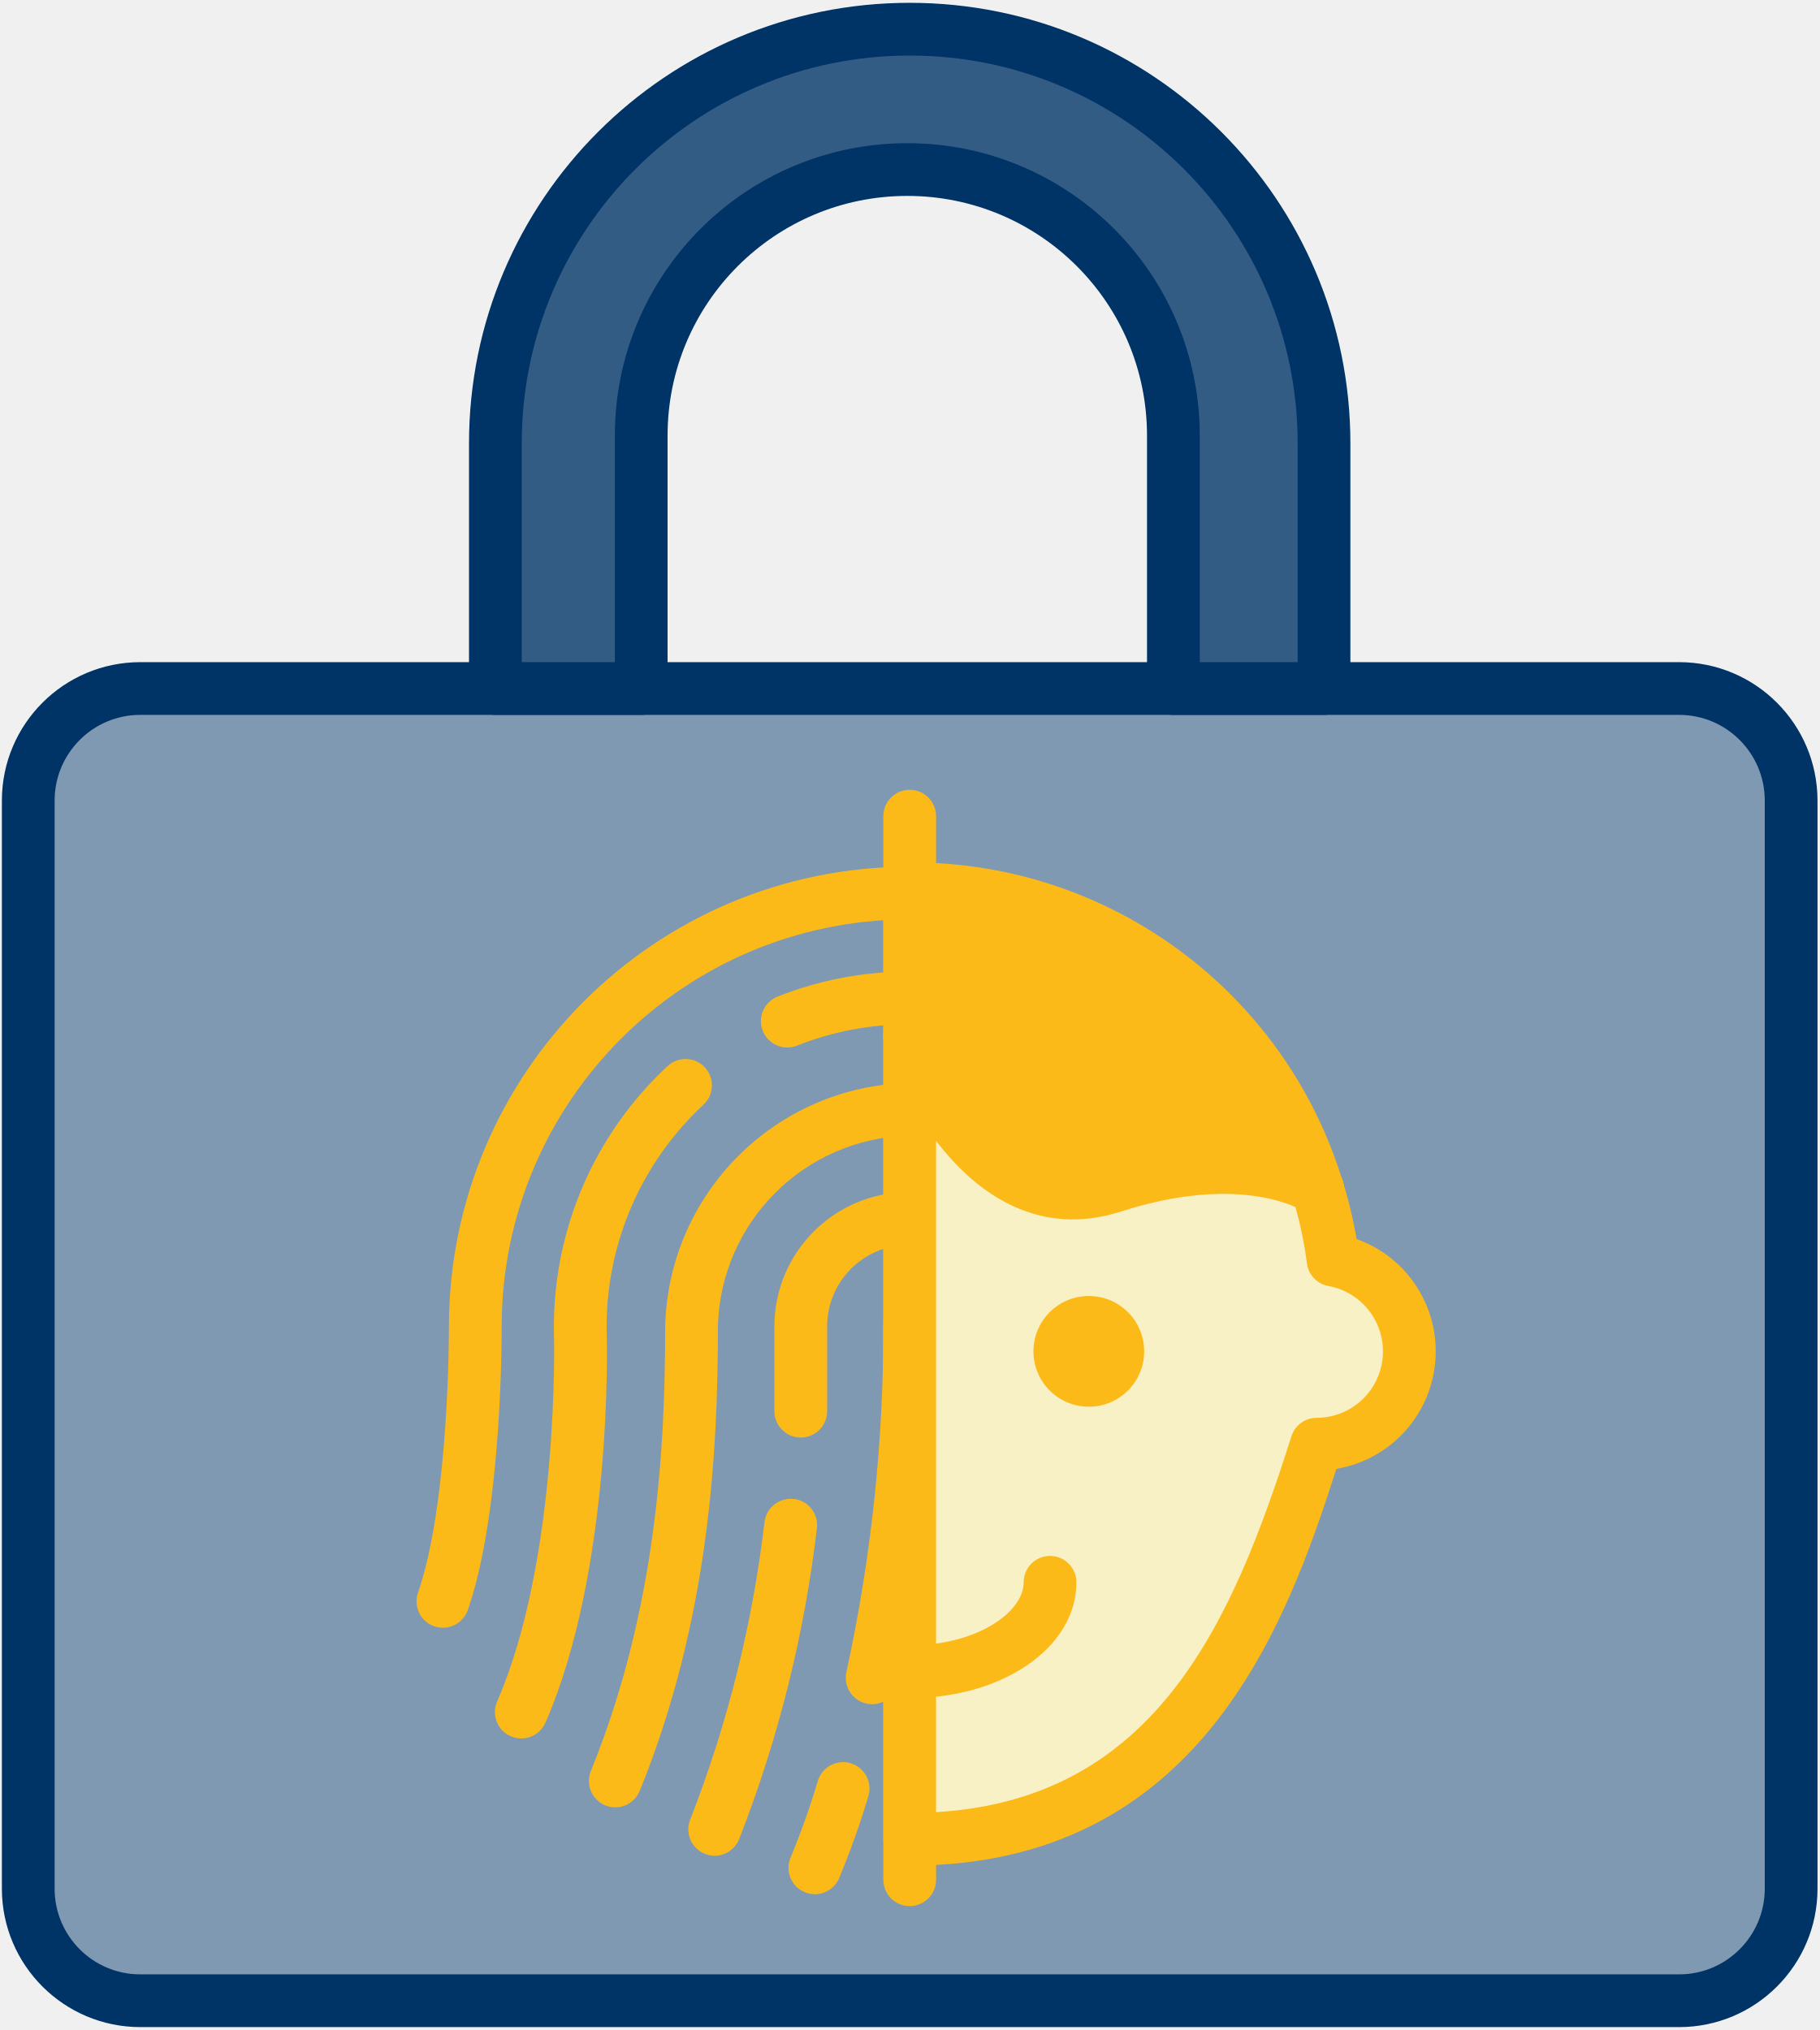
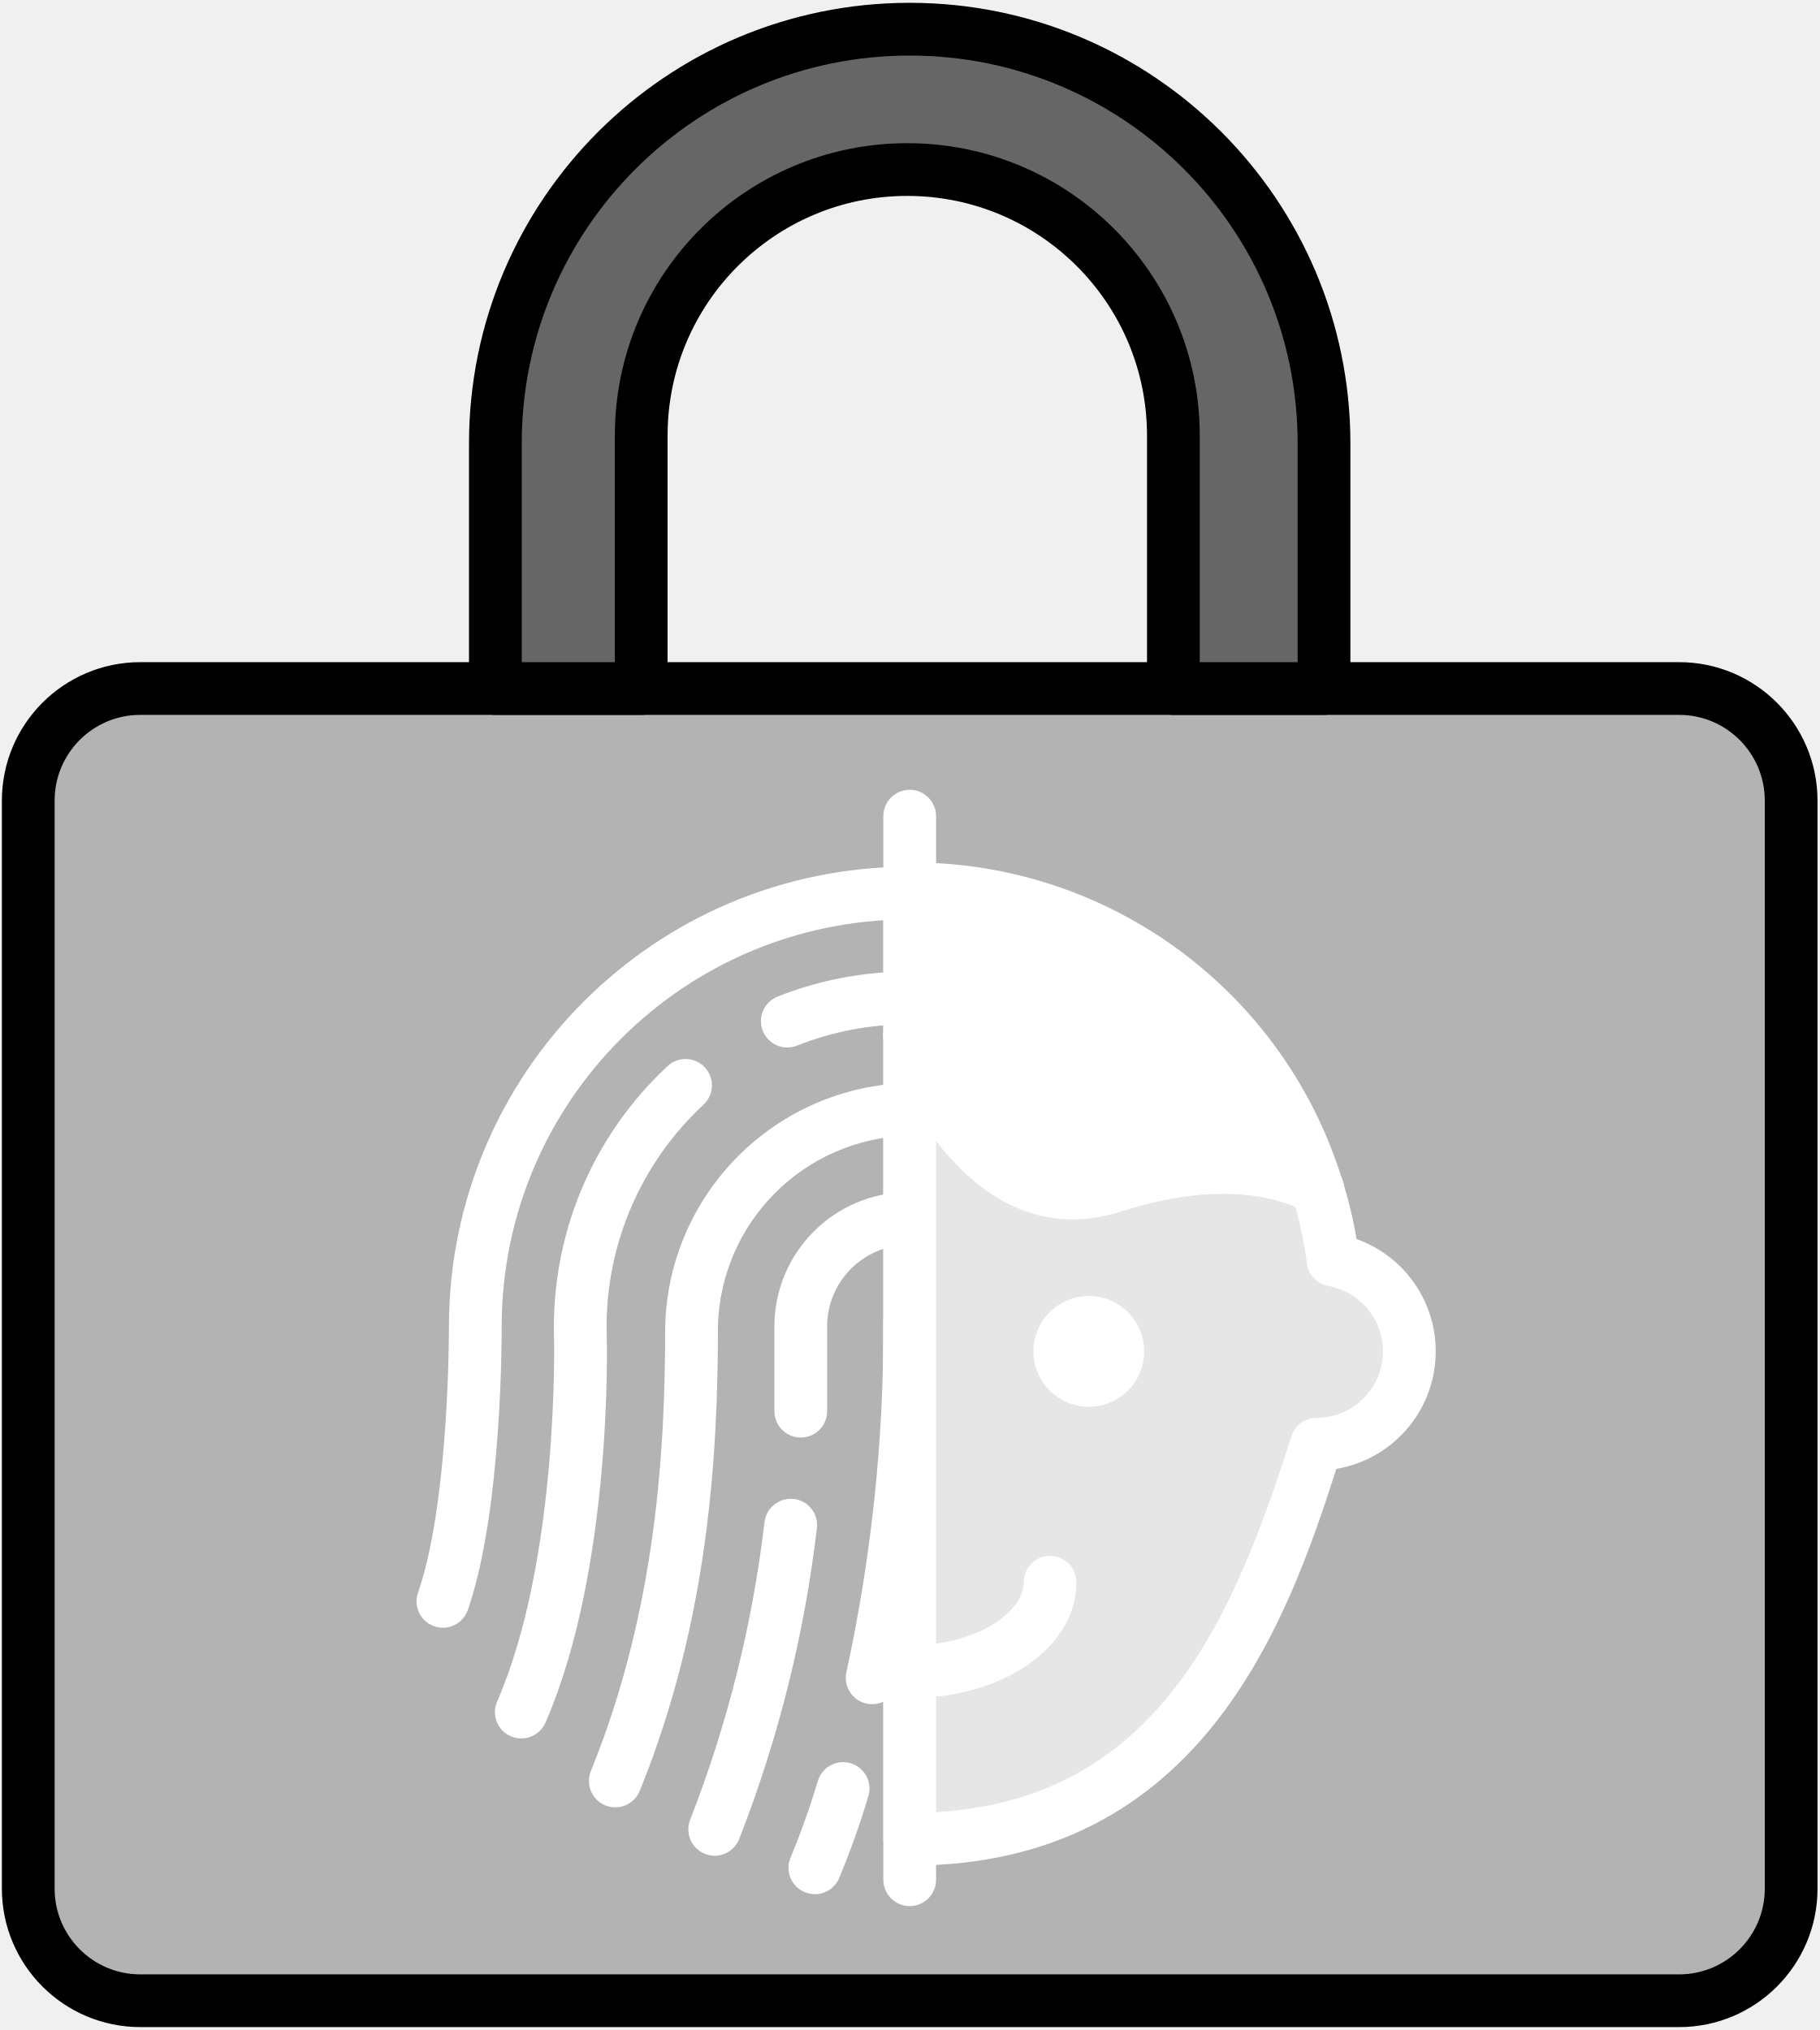
<svg xmlns="http://www.w3.org/2000/svg" width="138" height="154" viewBox="0 0 138 154">
  <defs>
    <clipPath id="clip-path">
      <rect id="Rectangle_2877" data-name="Rectangle 2877" width="138" height="154" transform="translate(31 23)" fill="none" />
    </clipPath>
  </defs>
  <g id="Group_5139" data-name="Group 5139" transform="translate(-31 -23)">
    <g id="Group_5138" data-name="Group 5138" clip-path="url(#clip-path)">
-       <path id="Path_2759" data-name="Path 2759" d="M158.363,174.78H41.638a8.494,8.494,0,0,1-8.494-8.494V83.725a8.494,8.494,0,0,1,8.494-8.494H158.363a8.494,8.494,0,0,1,8.494,8.494v82.561a8.494,8.494,0,0,1-8.494,8.494" fill="#8099b3" />
-       <path id="Path_2760" data-name="Path 2760" d="M158.363,176.78H41.637a10.506,10.506,0,0,1-10.494-10.493V83.726A10.506,10.506,0,0,1,41.637,73.232H158.363a10.506,10.506,0,0,1,10.493,10.494v82.561a10.5,10.5,0,0,1-10.493,10.493M41.637,77.232a6.5,6.5,0,0,0-6.494,6.494v82.561a6.5,6.5,0,0,0,6.494,6.493H158.363a6.5,6.5,0,0,0,6.493-6.493V83.726a6.5,6.5,0,0,0-6.493-6.494Z" fill="#036" />
-       <path id="Path_2761" data-name="Path 2761" d="M131.426,56.64V75.234H120V56.044a20.182,20.182,0,0,0-40.364,0v19.19H68.574V56.64a31.426,31.426,0,0,1,62.852,0" fill="#335c85" />
-       <path id="Path_2762" data-name="Path 2762" d="M131.426,77.234H120a2,2,0,0,1-2-2V56.045a18.182,18.182,0,1,0-36.365,0V75.234a2,2,0,0,1-2,2H68.574a2,2,0,0,1-2-2V56.64a33.426,33.426,0,0,1,66.852,0V75.234a2,2,0,0,1-2,2m-9.425-4h7.425V56.64a29.426,29.426,0,0,0-58.852,0V73.234h7.062V56.045a22.182,22.182,0,1,1,44.365,0Z" fill="#036" />
-       <path id="Path_2763" data-name="Path 2763" d="M100,167.6a2,2,0,0,1-2-2V84.915a2,2,0,0,1,4,0V165.6a2,2,0,0,1-2,2" fill="#fcba19" />
-       <path id="Path_2764" data-name="Path 2764" d="M77.017,124.237q-.007-.308-.008-.618a22.986,22.986,0,0,1,7.313-16.78A2,2,0,1,0,81.6,103.91a27,27,0,0,0-8.588,19.709c0,.242,0,.483.01.726.005.168.409,16.9-4.312,27.73a2,2,0,1,0,3.666,1.6c5.075-11.644,4.665-28.717,4.644-29.436" fill="#fcba19" />
-       <path id="Path_2765" data-name="Path 2765" d="M89.738,123.619v6.437a2,2,0,0,0,4,0v-6.437a6.186,6.186,0,0,1,6.181-6.18c.028,0,.053,0,.08,0v-4c-.027,0-.053,0-.08,0a10.191,10.191,0,0,0-10.181,10.18" fill="#fcba19" />
-       <path id="Path_2766" data-name="Path 2766" d="M69.051,123.619A30.9,30.9,0,0,1,99.918,92.752l.082,0v-4l-.082,0a34.909,34.909,0,0,0-34.867,34.879c0,.131.047,13.249-2.329,20.147a2,2,0,1,0,3.781,1.3c2.6-7.544,2.551-20.907,2.548-21.461" fill="#fcba19" />
-       <path id="Path_2767" data-name="Path 2767" d="M89.962,98.613a2,2,0,0,0,1.48,3.716,22.791,22.791,0,0,1,8.476-1.619l.082,0v-4l-.082,0a26.765,26.765,0,0,0-9.956,1.9" fill="#fcba19" />
-       <path id="Path_2768" data-name="Path 2768" d="M100,162c-.394,1.29-.646,2.051-.66,2.093a2,2,0,0,0,.66,2.2Z" fill="#fcba19" />
-       <path id="Path_2769" data-name="Path 2769" d="M99.918,109.155c.028,0,.054,0,.082,0v-4c-.028,0-.054,0-.082,0a18.947,18.947,0,0,0-18.464,18.463c0,9.235-.639,21.412-5.621,33.7a2,2,0,1,0,3.707,1.5c5.242-12.93,5.914-25.605,5.914-35.2a14.843,14.843,0,0,1,14.464-14.463" fill="#fcba19" />
-       <path id="Path_2770" data-name="Path 2770" d="M95.539,156.768a2,2,0,0,0-2.5,1.32,60.084,60.084,0,0,1-2.075,5.833,2,2,0,0,0,3.657,1.619,61.869,61.869,0,0,0,2.24-6.271,2,2,0,0,0-1.32-2.5" fill="#fcba19" />
-       <path id="Path_2771" data-name="Path 2771" d="M100,121.315h0a2,2,0,0,0-2,2,122.209,122.209,0,0,1-2.8,26.537,2,2,0,1,0,3.907.861c.33-1.5.621-3.012.895-4.532Z" fill="#fcba19" />
-       <path id="Path_2772" data-name="Path 2772" d="M91.2,136.717a2.006,2.006,0,0,0-2.214,1.762A91.212,91.212,0,0,1,83.367,161a2,2,0,1,0,3.743,1.4,95.173,95.173,0,0,0,5.851-23.478,2,2,0,0,0-1.761-2.212" fill="#fcba19" />
-       <path id="Path_2773" data-name="Path 2773" d="M130.928,113.2c-.37-.25-5.43-3.43-15.5-.2-10.18,3.27-15.16-10.66-15.43-11.45V90.43h.07a32.293,32.293,0,0,1,30.86,22.77" fill="#fcba19" />
-       <path id="Path_2774" data-name="Path 2774" d="M112.361,115.506c-7.563,0-12.427-7.951-14.256-13.31A2,2,0,0,1,98,101.55V90.43a2,2,0,0,1,2-2,34.127,34.127,0,0,1,32.841,24.182,2,2,0,0,1-3.029,2.246c-.066-.042-4.568-2.9-13.772.046a11.976,11.976,0,0,1-3.677.6M102,101.2c.731,1.969,5.021,12.4,12.818,9.894a25.9,25.9,0,0,1,12.706-1.205A30.084,30.084,0,0,0,102,92.49Z" fill="#fcba19" />
-       <path id="Path_2775" data-name="Path 2775" d="M137.9,125.52a7.038,7.038,0,0,1-7.04,7.04c-4.15,13.05-10.28,29.97-30.86,29.97V101.55c.27.79,5.25,14.72,15.43,11.45,10.07-3.23,15.13-.05,15.5.2a31.156,31.156,0,0,1,1.18,5.39,7.046,7.046,0,0,1,5.79,6.93" fill="#f9f1c6" />
-       <path id="Path_2776" data-name="Path 2776" d="M100,164.53a2,2,0,0,1-2-2V101.55a2,2,0,0,1,3.893-.646c.18.528,4.509,12.9,12.925,10.192,10.923-3.5,16.618.033,17.231.447a2,2,0,0,1,.788,1.055,33,33,0,0,1,1.058,4.4,9.044,9.044,0,0,1-1.534,17.435C128.572,146.257,121.985,164.53,100,164.53m2-54.981v50.923c16.779-.995,22.527-14.6,26.954-28.518a2,2,0,0,1,1.906-1.394,5.041,5.041,0,0,0,.9-10,2,2,0,0,1-1.63-1.711,29.546,29.546,0,0,0-.874-4.278c-1.466-.658-5.823-2.036-13.213.334-6.145,1.976-10.87-1.195-14.04-5.355" fill="#fcba19" />
-       <path id="Path_2777" data-name="Path 2777" d="M130.948,115.21a2.06,2.06,0,0,1-1.435-.6,2.008,2.008,0,1,1,1.435.6" fill="#fcba19" />
-       <path id="Path_2778" data-name="Path 2778" d="M100,103.55a2,2,0,0,1-1.8-1.124,2.142,2.142,0,0,1-.212-.906A2.007,2.007,0,1,1,100,103.55" fill="#fcba19" />
-       <path id="Path_2779" data-name="Path 2779" d="M117.786,125.517a4.2,4.2,0,1,1-4.2-4.2,4.2,4.2,0,0,1,4.2,4.2" fill="#fcba19" />
-       <path id="Path_2780" data-name="Path 2780" d="M100,151.823a2,2,0,0,1,0-4c5.1,0,8.645-2.523,8.645-4.788a2,2,0,0,1,4,0c0,4.928-5.554,8.788-12.645,8.788" fill="#fcba19" />
+       <path id="Path_2759" data-name="Path 2759" d="M158.363,174.78H41.638a8.494,8.494,0,0,1-8.494-8.494V83.725a8.494,8.494,0,0,1,8.494-8.494H158.363a8.494,8.494,0,0,1,8.494,8.494v82.561a8.494,8.494,0,0,1-8.494,8.494" fill="#b3b3b3" />
+       <path id="Path_2760" data-name="Path 2760" d="M158.363,176.78H41.637a10.506,10.506,0,0,1-10.494-10.493V83.726A10.506,10.506,0,0,1,41.637,73.232H158.363a10.506,10.506,0,0,1,10.493,10.494v82.561a10.5,10.5,0,0,1-10.493,10.493M41.637,77.232a6.5,6.5,0,0,0-6.494,6.494v82.561a6.5,6.5,0,0,0,6.494,6.493H158.363a6.5,6.5,0,0,0,6.493-6.493V83.726a6.5,6.5,0,0,0-6.493-6.494Z" fill="#000000" />
+       <path id="Path_2761" data-name="Path_2761" d="M131.426,56.64V75.234H120V56.044a20.182,20.182,0,0,0-40.364,0v19.19H68.574V56.64a31.426,31.426,0,0,1,62.852,0" fill="#666666" />
+       <path id="Path_2762" data-name="Path_2762" d="M131.426,77.234H120a2,2,0,0,1-2-2V56.045a18.182,18.182,0,1,0-36.365,0V75.234a2,2,0,0,1-2,2H68.574a2,2,0,0,1-2-2V56.64a33.426,33.426,0,0,1,66.852,0V75.234a2,2,0,0,1-2,2m-9.425-4h7.425V56.64a29.426,29.426,0,0,0-58.852,0V73.234h7.062V56.045a22.182,22.182,0,1,1,44.365,0Z" fill="#000000" />
+       <path id="Path_2763" data-name="Path_2763" d="M100,167.6a2,2,0,0,1-2-2V84.915a2,2,0,0,1,4,0V165.6a2,2,0,0,1-2,2" fill="#ffffff" />
+       <path id="Path_2764" data-name="Path_2764" d="M77.017,124.237q-.007-.308-.008-.618a22.986,22.986,0,0,1,7.313-16.78A2,2,0,1,0,81.6,103.91a27,27,0,0,0-8.588,19.709c0,.242,0,.483.01.726.005.168.409,16.9-4.312,27.73a2,2,0,1,0,3.666,1.6c5.075-11.644,4.665-28.717,4.644-29.436" fill="#ffffff" />
+       <path id="Path_2765" data-name="Path_2765" d="M89.738,123.619v6.437a2,2,0,0,0,4,0v-6.437a6.186,6.186,0,0,1,6.181-6.18c.028,0,.053,0,.08,0v-4c-.027,0-.053,0-.08,0a10.191,10.191,0,0,0-10.181,10.18" fill="#ffffff" />
+       <path id="Path_2766" data-name="Path_2766" d="M69.051,123.619A30.9,30.9,0,0,1,99.918,92.752l.082,0v-4l-.082,0a34.909,34.909,0,0,0-34.867,34.879c0,.131.047,13.249-2.329,20.147a2,2,0,1,0,3.781,1.3c2.6-7.544,2.551-20.907,2.548-21.461" fill="#ffffff" />
+       <path id="Path_2767" data-name="Path_2767" d="M89.962,98.613a2,2,0,0,0,1.48,3.716,22.791,22.791,0,0,1,8.476-1.619l.082,0v-4l-.082,0a26.765,26.765,0,0,0-9.956,1.9" fill="#ffffff" />
+       <path id="Path_2768" data-name="Path_2768" d="M100,162c-.394,1.29-.646,2.051-.66,2.093a2,2,0,0,0,.66,2.2Z" fill="#ffffff" />
+       <path id="Path_2769" data-name="Path_2769" d="M99.918,109.155c.028,0,.054,0,.082,0v-4c-.028,0-.054,0-.082,0a18.947,18.947,0,0,0-18.464,18.463c0,9.235-.639,21.412-5.621,33.7a2,2,0,1,0,3.707,1.5c5.242-12.93,5.914-25.605,5.914-35.2a14.843,14.843,0,0,1,14.464-14.463" fill="#ffffff" />
+       <path id="Path_2770" data-name="Path_2770" d="M95.539,156.768a2,2,0,0,0-2.5,1.32,60.084,60.084,0,0,1-2.075,5.833,2,2,0,0,0,3.657,1.619,61.869,61.869,0,0,0,2.24-6.271,2,2,0,0,0-1.32-2.5" fill="#ffffff" />
+       <path id="Path_2771" data-name="Path_2771" d="M100,121.315h0a2,2,0,0,0-2,2,122.209,122.209,0,0,1-2.8,26.537,2,2,0,1,0,3.907.861c.33-1.5.621-3.012.895-4.532Z" fill="#ffffff" />
+       <path id="Path_2772" data-name="Path_2772" d="M91.2,136.717a2.006,2.006,0,0,0-2.214,1.762A91.212,91.212,0,0,1,83.367,161a2,2,0,1,0,3.743,1.4,95.173,95.173,0,0,0,5.851-23.478,2,2,0,0,0-1.761-2.212" fill="#ffffff" />
+       <path id="Path_2773" data-name="Path_2773" d="M130.928,113.2c-.37-.25-5.43-3.43-15.5-.2-10.18,3.27-15.16-10.66-15.43-11.45V90.43h.07a32.293,32.293,0,0,1,30.86,22.77" fill="#ffffff" />
+       <path id="Path_2774" data-name="Path_2774" d="M112.361,115.506c-7.563,0-12.427-7.951-14.256-13.31A2,2,0,0,1,98,101.55V90.43a2,2,0,0,1,2-2,34.127,34.127,0,0,1,32.841,24.182,2,2,0,0,1-3.029,2.246c-.066-.042-4.568-2.9-13.772.046a11.976,11.976,0,0,1-3.677.6M102,101.2c.731,1.969,5.021,12.4,12.818,9.894a25.9,25.9,0,0,1,12.706-1.205A30.084,30.084,0,0,0,102,92.49Z" fill="#ffffff" />
+       <path id="Path_2775" data-name="Path_2775" d="M137.9,125.52a7.038,7.038,0,0,1-7.04,7.04c-4.15,13.05-10.28,29.97-30.86,29.97V101.55c.27.79,5.25,14.72,15.43,11.45,10.07-3.23,15.13-.05,15.5.2a31.156,31.156,0,0,1,1.18,5.39,7.046,7.046,0,0,1,5.79,6.93" fill="#e6e6e6" />
+       <path id="Path_2776" data-name="Path_2776" d="M100,164.53a2,2,0,0,1-2-2V101.55a2,2,0,0,1,3.893-.646c.18.528,4.509,12.9,12.925,10.192,10.923-3.5,16.618.033,17.231.447a2,2,0,0,1,.788,1.055,33,33,0,0,1,1.058,4.4,9.044,9.044,0,0,1-1.534,17.435C128.572,146.257,121.985,164.53,100,164.53m2-54.981v50.923c16.779-.995,22.527-14.6,26.954-28.518a2,2,0,0,1,1.906-1.394,5.041,5.041,0,0,0,.9-10,2,2,0,0,1-1.63-1.711,29.546,29.546,0,0,0-.874-4.278c-1.466-.658-5.823-2.036-13.213.334-6.145,1.976-10.87-1.195-14.04-5.355" fill="#ffffff" />
+       <path id="Path_2777" data-name="Path_2777" d="M130.948,115.21a2.06,2.06,0,0,1-1.435-.6,2.008,2.008,0,1,1,1.435.6" fill="#ffffff" />
+       <path id="Path_2778" data-name="Path_2778" d="M100,103.55a2,2,0,0,1-1.8-1.124,2.142,2.142,0,0,1-.212-.906A2.007,2.007,0,1,1,100,103.55" fill="#ffffff" />
+       <path id="Path_2779" data-name="Path_2779" d="M117.786,125.517a4.2,4.2,0,1,1-4.2-4.2,4.2,4.2,0,0,1,4.2,4.2" fill="#ffffff" />
+       <path id="Path_2780" data-name="Path_2780" d="M100,151.823a2,2,0,0,1,0-4c5.1,0,8.645-2.523,8.645-4.788a2,2,0,0,1,4,0c0,4.928-5.554,8.788-12.645,8.788" fill="#ffffff" />
    </g>
  </g>
</svg>
